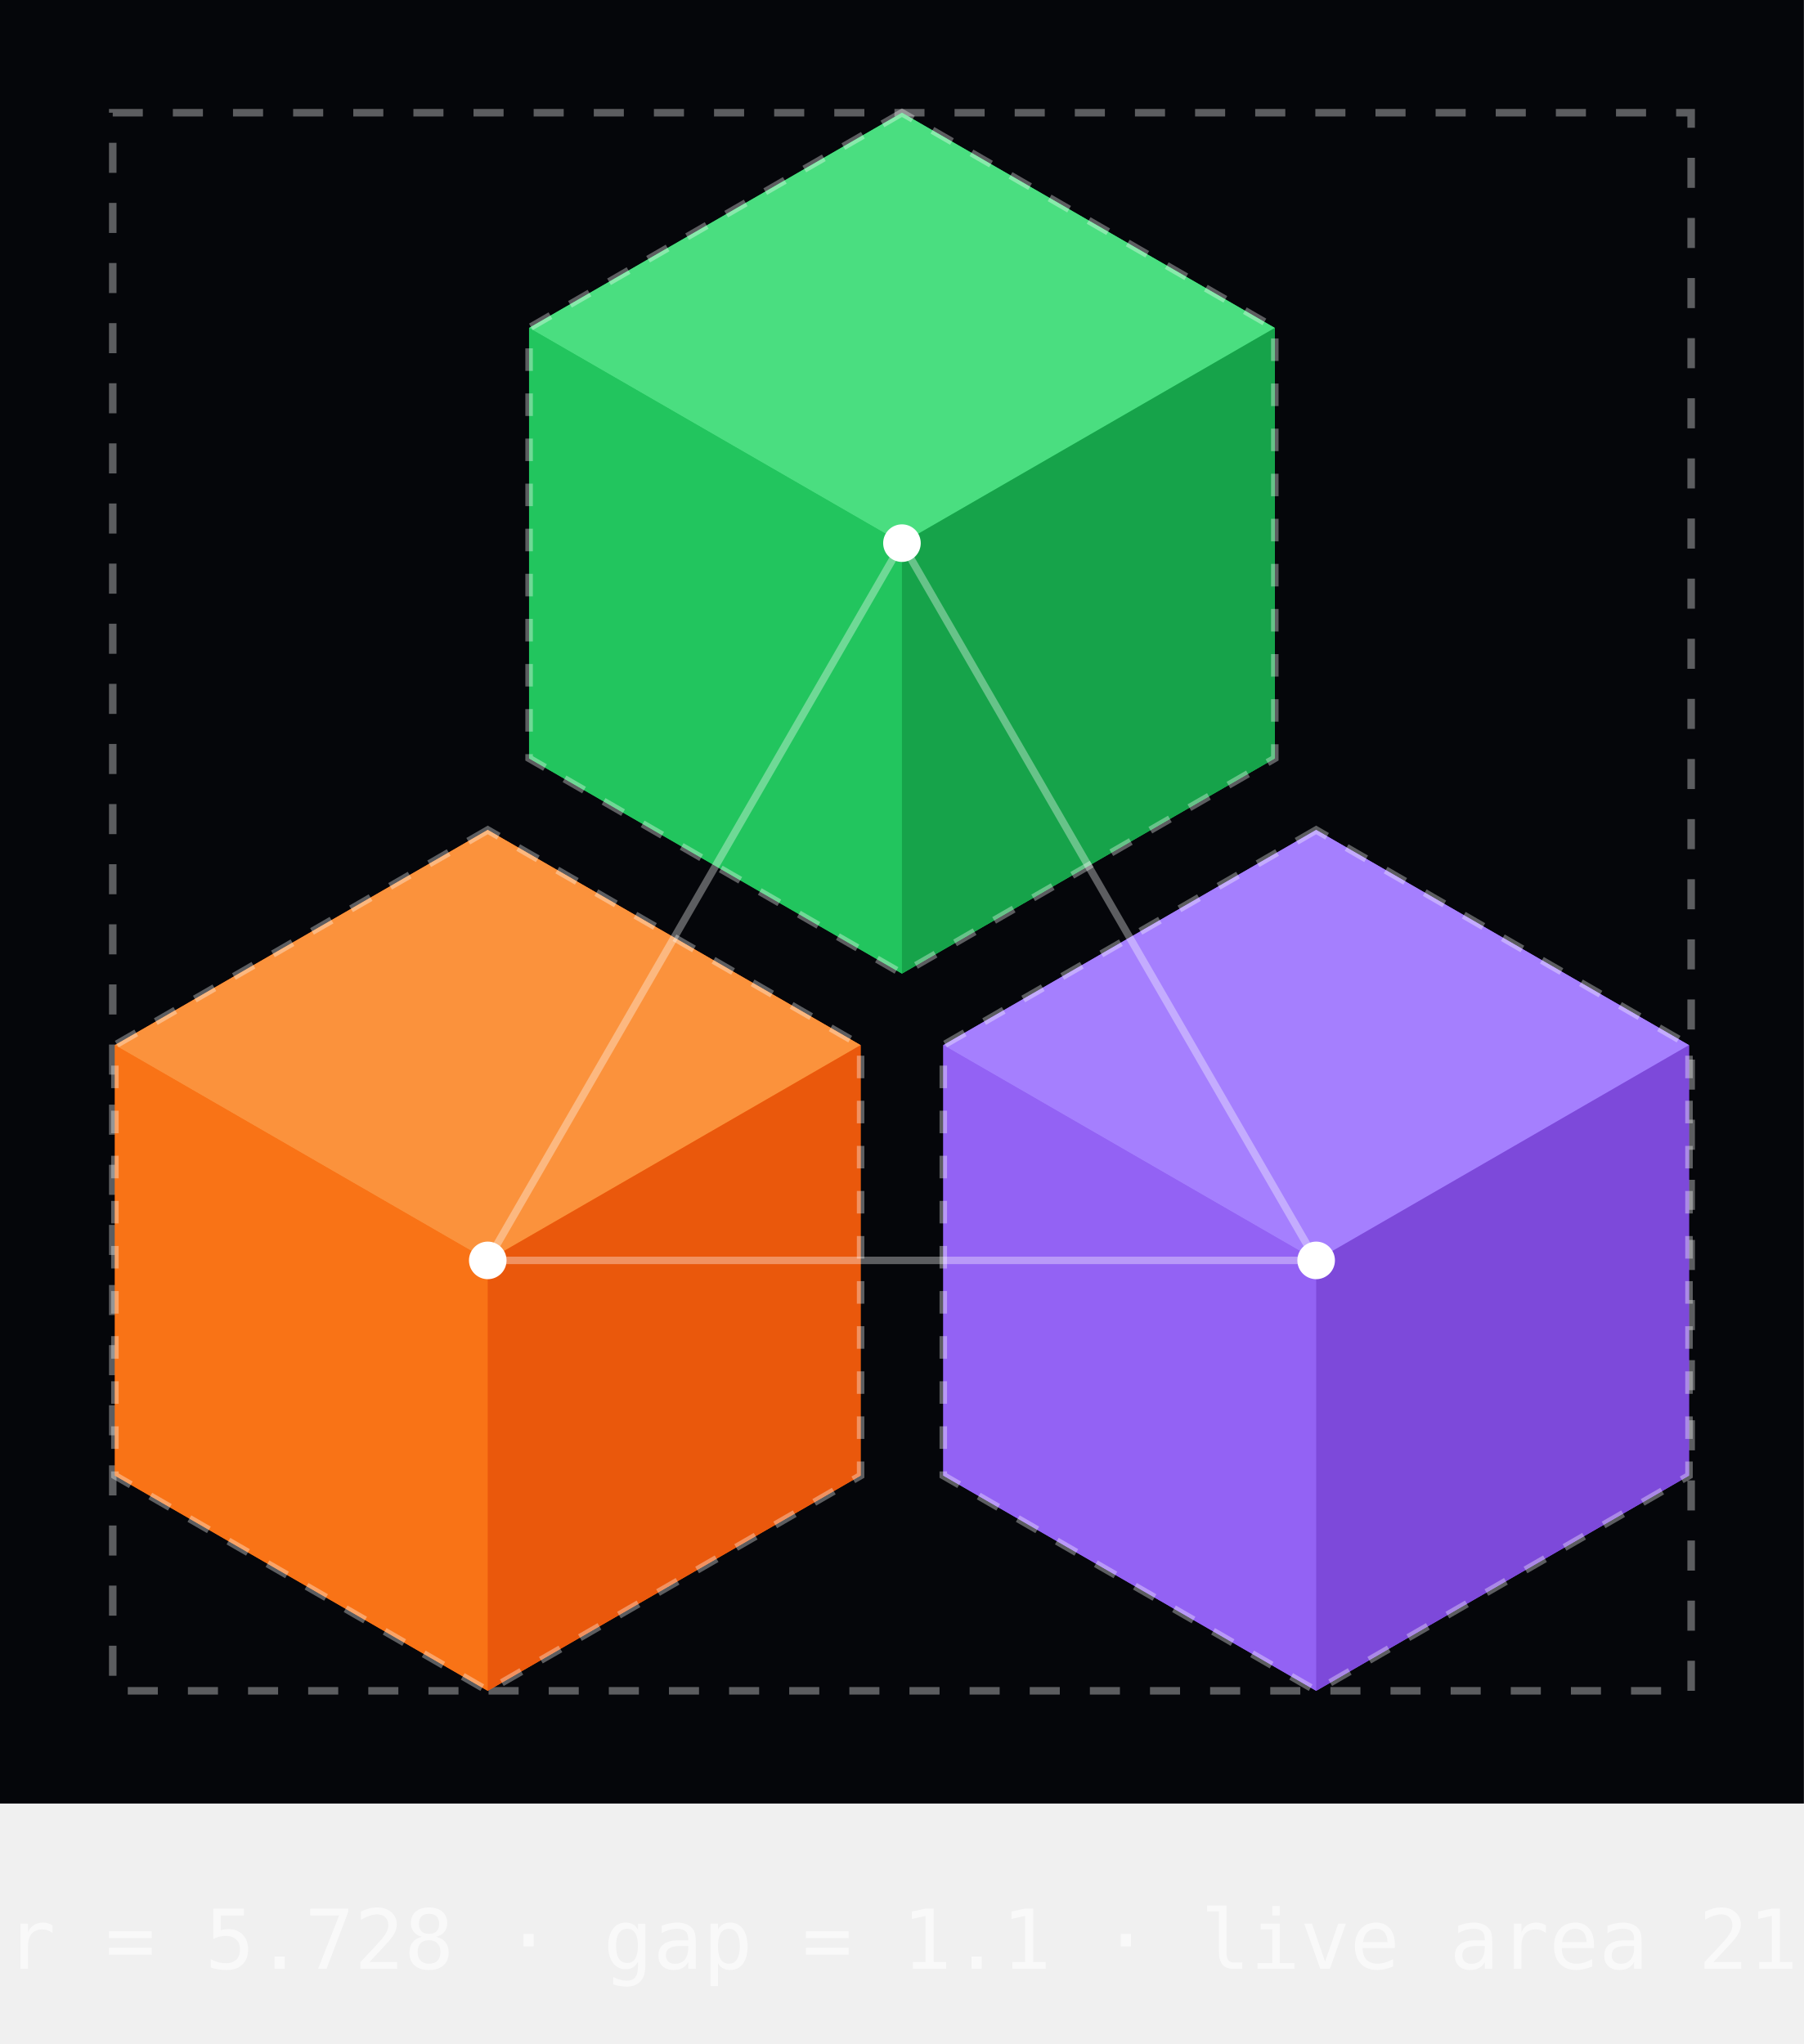
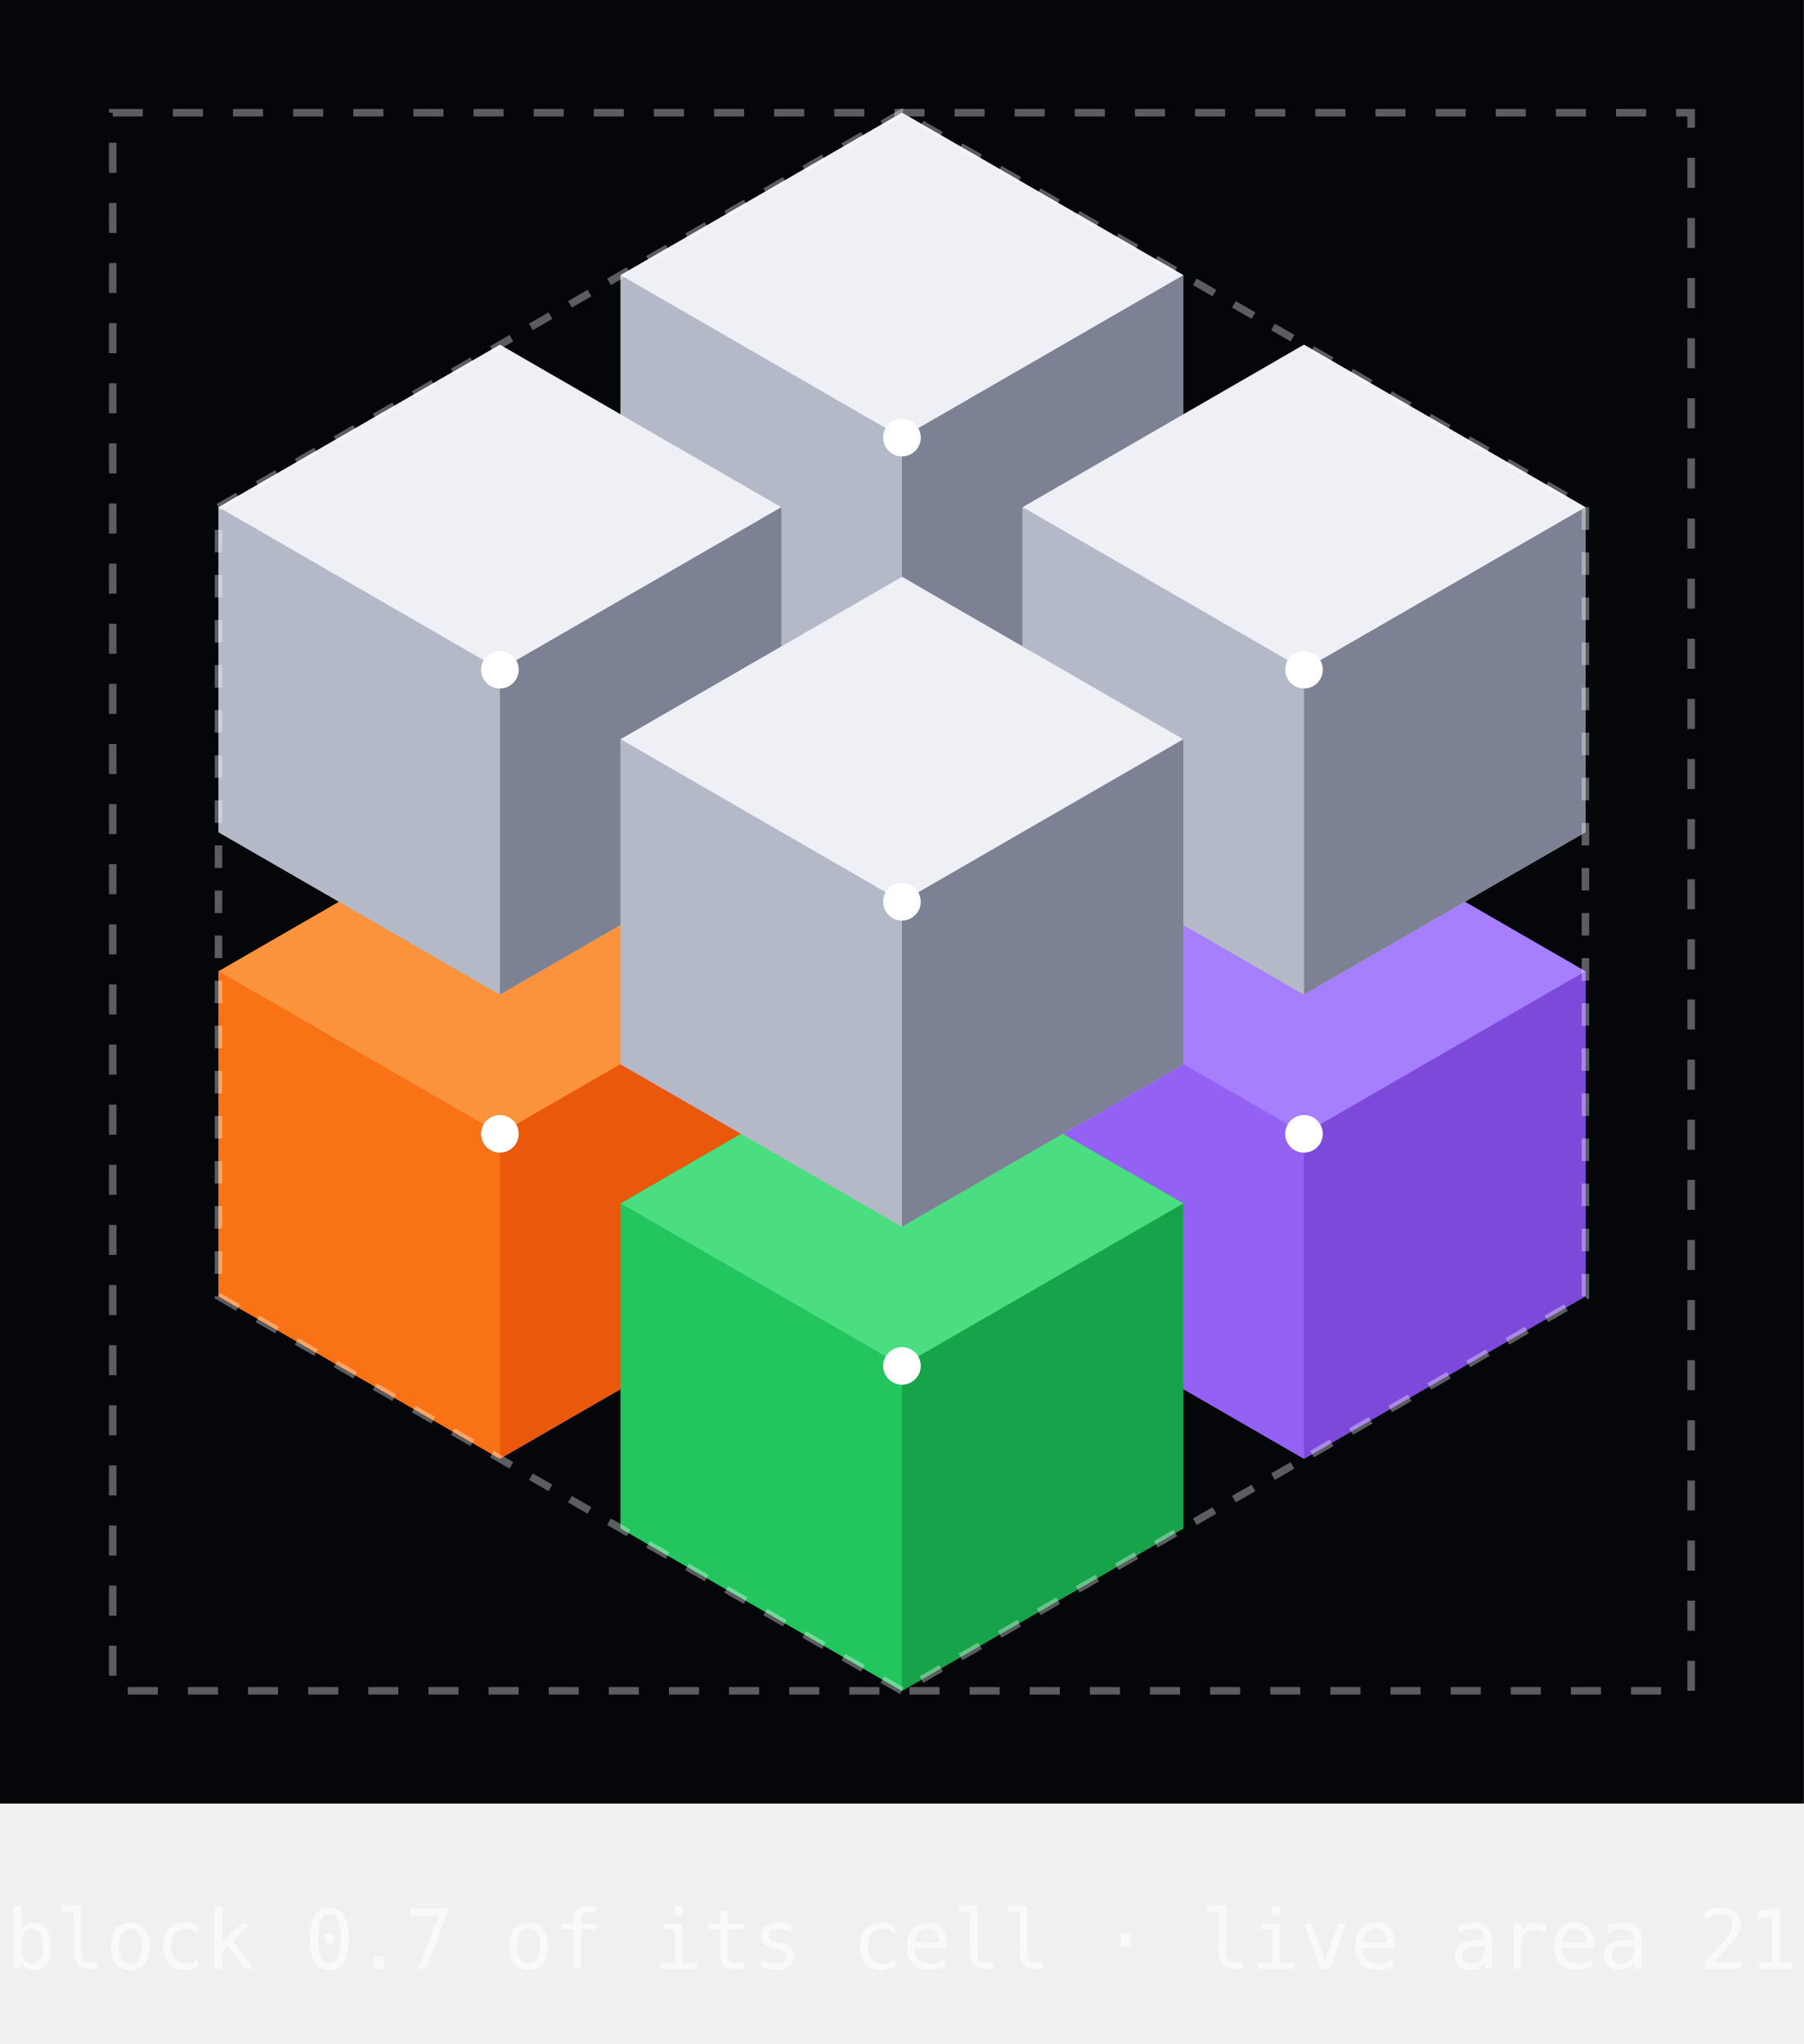
<svg xmlns="http://www.w3.org/2000/svg" viewBox="0 0 240 272" role="img" aria-label="Kollektiv mark construction">
  <rect width="240" height="240" fill="#05060a" />
  <rect x="15" y="15" width="210" height="210" stroke="#ffffff" stroke-opacity="0.35" stroke-width="1" fill="none" stroke-dasharray="4 4" />
  <g transform="scale(10)">
-     <polygon points="12,1.5 16.961,4.364 16.961,10.092 12,12.956 7.039,10.092 7.039,4.364" fill="#22c55e" />
-     <polygon points="12,1.5 16.961,4.364 12,7.228 7.039,4.364" fill="#4ade80" />
-     <polygon points="7.039,4.364 12,7.228 12,12.956 7.039,10.092" fill="#22c55e" />
-     <polygon points="12,7.228 16.961,4.364 16.961,10.092 12,12.956" fill="#16a34a" />
-     <polygon points="6.489,11.044 11.45,13.908 11.45,19.636 6.489,22.5 1.529,19.636 1.529,13.908" fill="#f97316" />
-     <polygon points="6.489,11.044 11.45,13.908 6.489,16.772 1.529,13.908" fill="#fb923c" />
-     <polygon points="1.529,13.908 6.489,16.772 6.489,22.5 1.529,19.636" fill="#f97316" />
-     <polygon points="6.489,16.772 11.45,13.908 11.45,19.636 6.489,22.5" fill="#ea580c" />
-     <polygon points="17.511,11.044 22.471,13.908 22.471,19.636 17.511,22.5 12.55,19.636 12.55,13.908" fill="#9362f4" />
-     <polygon points="17.511,11.044 22.471,13.908 17.511,16.772 12.55,13.908" fill="#a57ffe" />
-     <polygon points="12.55,13.908 17.511,16.772 17.511,22.5 12.55,19.636" fill="#9362f4" />
-     <polygon points="17.511,16.772 22.471,13.908 22.471,19.636 17.511,22.5" fill="#7d49da" />
+     <polygon points="12,7.676 15.744,9.838 15.744,14.162 12,16.324 8.256,14.162 8.256,9.838" fill="#b4b9c7" />
+     <polygon points="12,7.676 15.744,9.838 12,12 8.256,9.838" fill="#eef0f6" />
+     <polygon points="8.256,9.838 12,12 12,16.324 8.256,14.162" fill="#b4b9c7" />
+     <polygon points="12,12 15.744,9.838 15.744,14.162 12,16.324" fill="#7c8293" />
+     <polygon points="6.651,10.765 10.395,12.926 10.395,17.25 6.651,19.412 2.907,17.25 2.907,12.926" fill="#f97316" />
+     <polygon points="6.651,10.765 10.395,12.926 6.651,15.088 2.907,12.926" fill="#fb923c" />
+     <polygon points="2.907,12.926 6.651,15.088 6.651,19.412 2.907,17.25" fill="#f97316" />
+     <polygon points="6.651,15.088 10.395,12.926 10.395,17.25 6.651,19.412" fill="#ea580c" />
+     <polygon points="17.349,10.765 21.093,12.926 21.093,17.25 17.349,19.412 13.605,17.25 13.605,12.926" fill="#9362f4" />
+     <polygon points="17.349,10.765 21.093,12.926 17.349,15.088 13.605,12.926" fill="#a57ffe" />
+     <polygon points="13.605,12.926 17.349,15.088 17.349,19.412 13.605,17.25" fill="#9362f4" />
+     <polygon points="17.349,15.088 21.093,12.926 21.093,17.25 17.349,19.412" fill="#7d49da" />
+     <polygon points="12,1.5 15.744,3.662 15.744,7.985 12,10.147 8.256,7.985 8.256,3.662" fill="#b4b9c7" />
+     <polygon points="12,1.5 15.744,3.662 12,5.824 8.256,3.662" fill="#eef0f6" />
+     <polygon points="8.256,3.662 12,5.824 12,10.147 8.256,7.985" fill="#b4b9c7" />
+     <polygon points="12,5.824 15.744,3.662 15.744,7.985 12,10.147" fill="#7c8293" />
+     <polygon points="12,13.853 15.744,16.015 15.744,20.338 12,22.5 8.256,20.338 8.256,16.015" fill="#22c55e" />
+     <polygon points="12,13.853 15.744,16.015 12,18.176 8.256,16.015" fill="#4ade80" />
+     <polygon points="8.256,16.015 12,18.176 12,22.5 8.256,20.338" fill="#22c55e" />
+     <polygon points="12,18.176 15.744,16.015 15.744,20.338 12,22.5" fill="#16a34a" />
+     <polygon points="6.651,4.588 10.395,6.75 10.395,11.074 6.651,13.235 2.907,11.074 2.907,6.75" fill="#b4b9c7" />
+     <polygon points="6.651,4.588 10.395,6.75 6.651,8.912 2.907,6.75" fill="#eef0f6" />
+     <polygon points="2.907,6.75 6.651,8.912 6.651,13.235 2.907,11.074" fill="#b4b9c7" />
+     <polygon points="6.651,8.912 10.395,6.75 10.395,11.074 6.651,13.235" fill="#7c8293" />
+     <polygon points="17.349,4.588 21.093,6.75 21.093,11.074 17.349,13.235 13.605,11.074 13.605,6.75" fill="#b4b9c7" />
+     <polygon points="17.349,4.588 21.093,6.75 17.349,8.912 13.605,6.75" fill="#eef0f6" />
+     <polygon points="13.605,6.75 17.349,8.912 17.349,13.235 13.605,11.074" fill="#b4b9c7" />
+     <polygon points="17.349,8.912 21.093,6.75 21.093,11.074 17.349,13.235" fill="#7c8293" />
+     <polygon points="12,7.676 15.744,9.838 15.744,14.162 12,16.324 8.256,14.162 8.256,9.838" fill="#b4b9c7" />
+     <polygon points="12,7.676 15.744,9.838 12,12 8.256,9.838" fill="#eef0f6" />
+     <polygon points="8.256,9.838 12,12 12,16.324 8.256,14.162" fill="#b4b9c7" />
+     <polygon points="12,12 15.744,9.838 15.744,14.162 12,16.324" fill="#7c8293" />
  </g>
-   <polygon points="120,14.997 70.394,43.637 70.394,100.917 120,129.557 169.606,100.917 169.606,43.637" stroke="#ffffff" stroke-opacity="0.35" stroke-width="1" fill="none" stroke-dasharray="3 3" />
-   <circle cx="120" cy="72.277" r="2.5" fill="#ffffff" />
-   <polygon points="64.894,110.443 15.288,139.083 15.288,196.363 64.894,225.003 114.5,196.363 114.5,139.083" stroke="#ffffff" stroke-opacity="0.35" stroke-width="1" fill="none" stroke-dasharray="3 3" />
-   <circle cx="64.894" cy="167.723" r="2.5" fill="#ffffff" />
-   <polygon points="175.106,110.443 125.5,139.083 125.5,196.363 175.106,225.003 224.712,196.363 224.712,139.083" stroke="#ffffff" stroke-opacity="0.35" stroke-width="1" fill="none" stroke-dasharray="3 3" />
-   <circle cx="175.106" cy="167.723" r="2.5" fill="#ffffff" />
-   <polygon points="120,72.277 64.894,167.723 175.106,167.723" stroke="#ffffff" stroke-opacity="0.35" stroke-width="1" fill="none" />
-   <text x="120" y="262" fill="#ffffff" fill-opacity="0.6" font-family="ui-monospace, monospace" font-size="11" text-anchor="middle">r = 5.728 · gap = 1.1 · live area 21</text>
+   <polygon points="120,15 29.067,67.5 29.067,172.5 120,225 210.933,172.5 210.933,67.5" stroke="#ffffff" stroke-opacity="0.35" stroke-width="1" fill="none" stroke-dasharray="3 3" />
+   <circle cx="66.51" cy="150.882" r="2.5" fill="#ffffff" />
+   <circle cx="173.49" cy="150.882" r="2.5" fill="#ffffff" />
+   <circle cx="120" cy="58.235" r="2.5" fill="#ffffff" />
+   <circle cx="120" cy="181.765" r="2.5" fill="#ffffff" />
+   <circle cx="66.51" cy="89.118" r="2.5" fill="#ffffff" />
+   <circle cx="173.49" cy="89.118" r="2.5" fill="#ffffff" />
+   <circle cx="120" cy="120" r="2.5" fill="#ffffff" />
+   <text x="120" y="262" fill="#ffffff" fill-opacity="0.6" font-family="ui-monospace, monospace" font-size="11" text-anchor="middle">block 0.7 of its cell · live area 21</text>
</svg>
